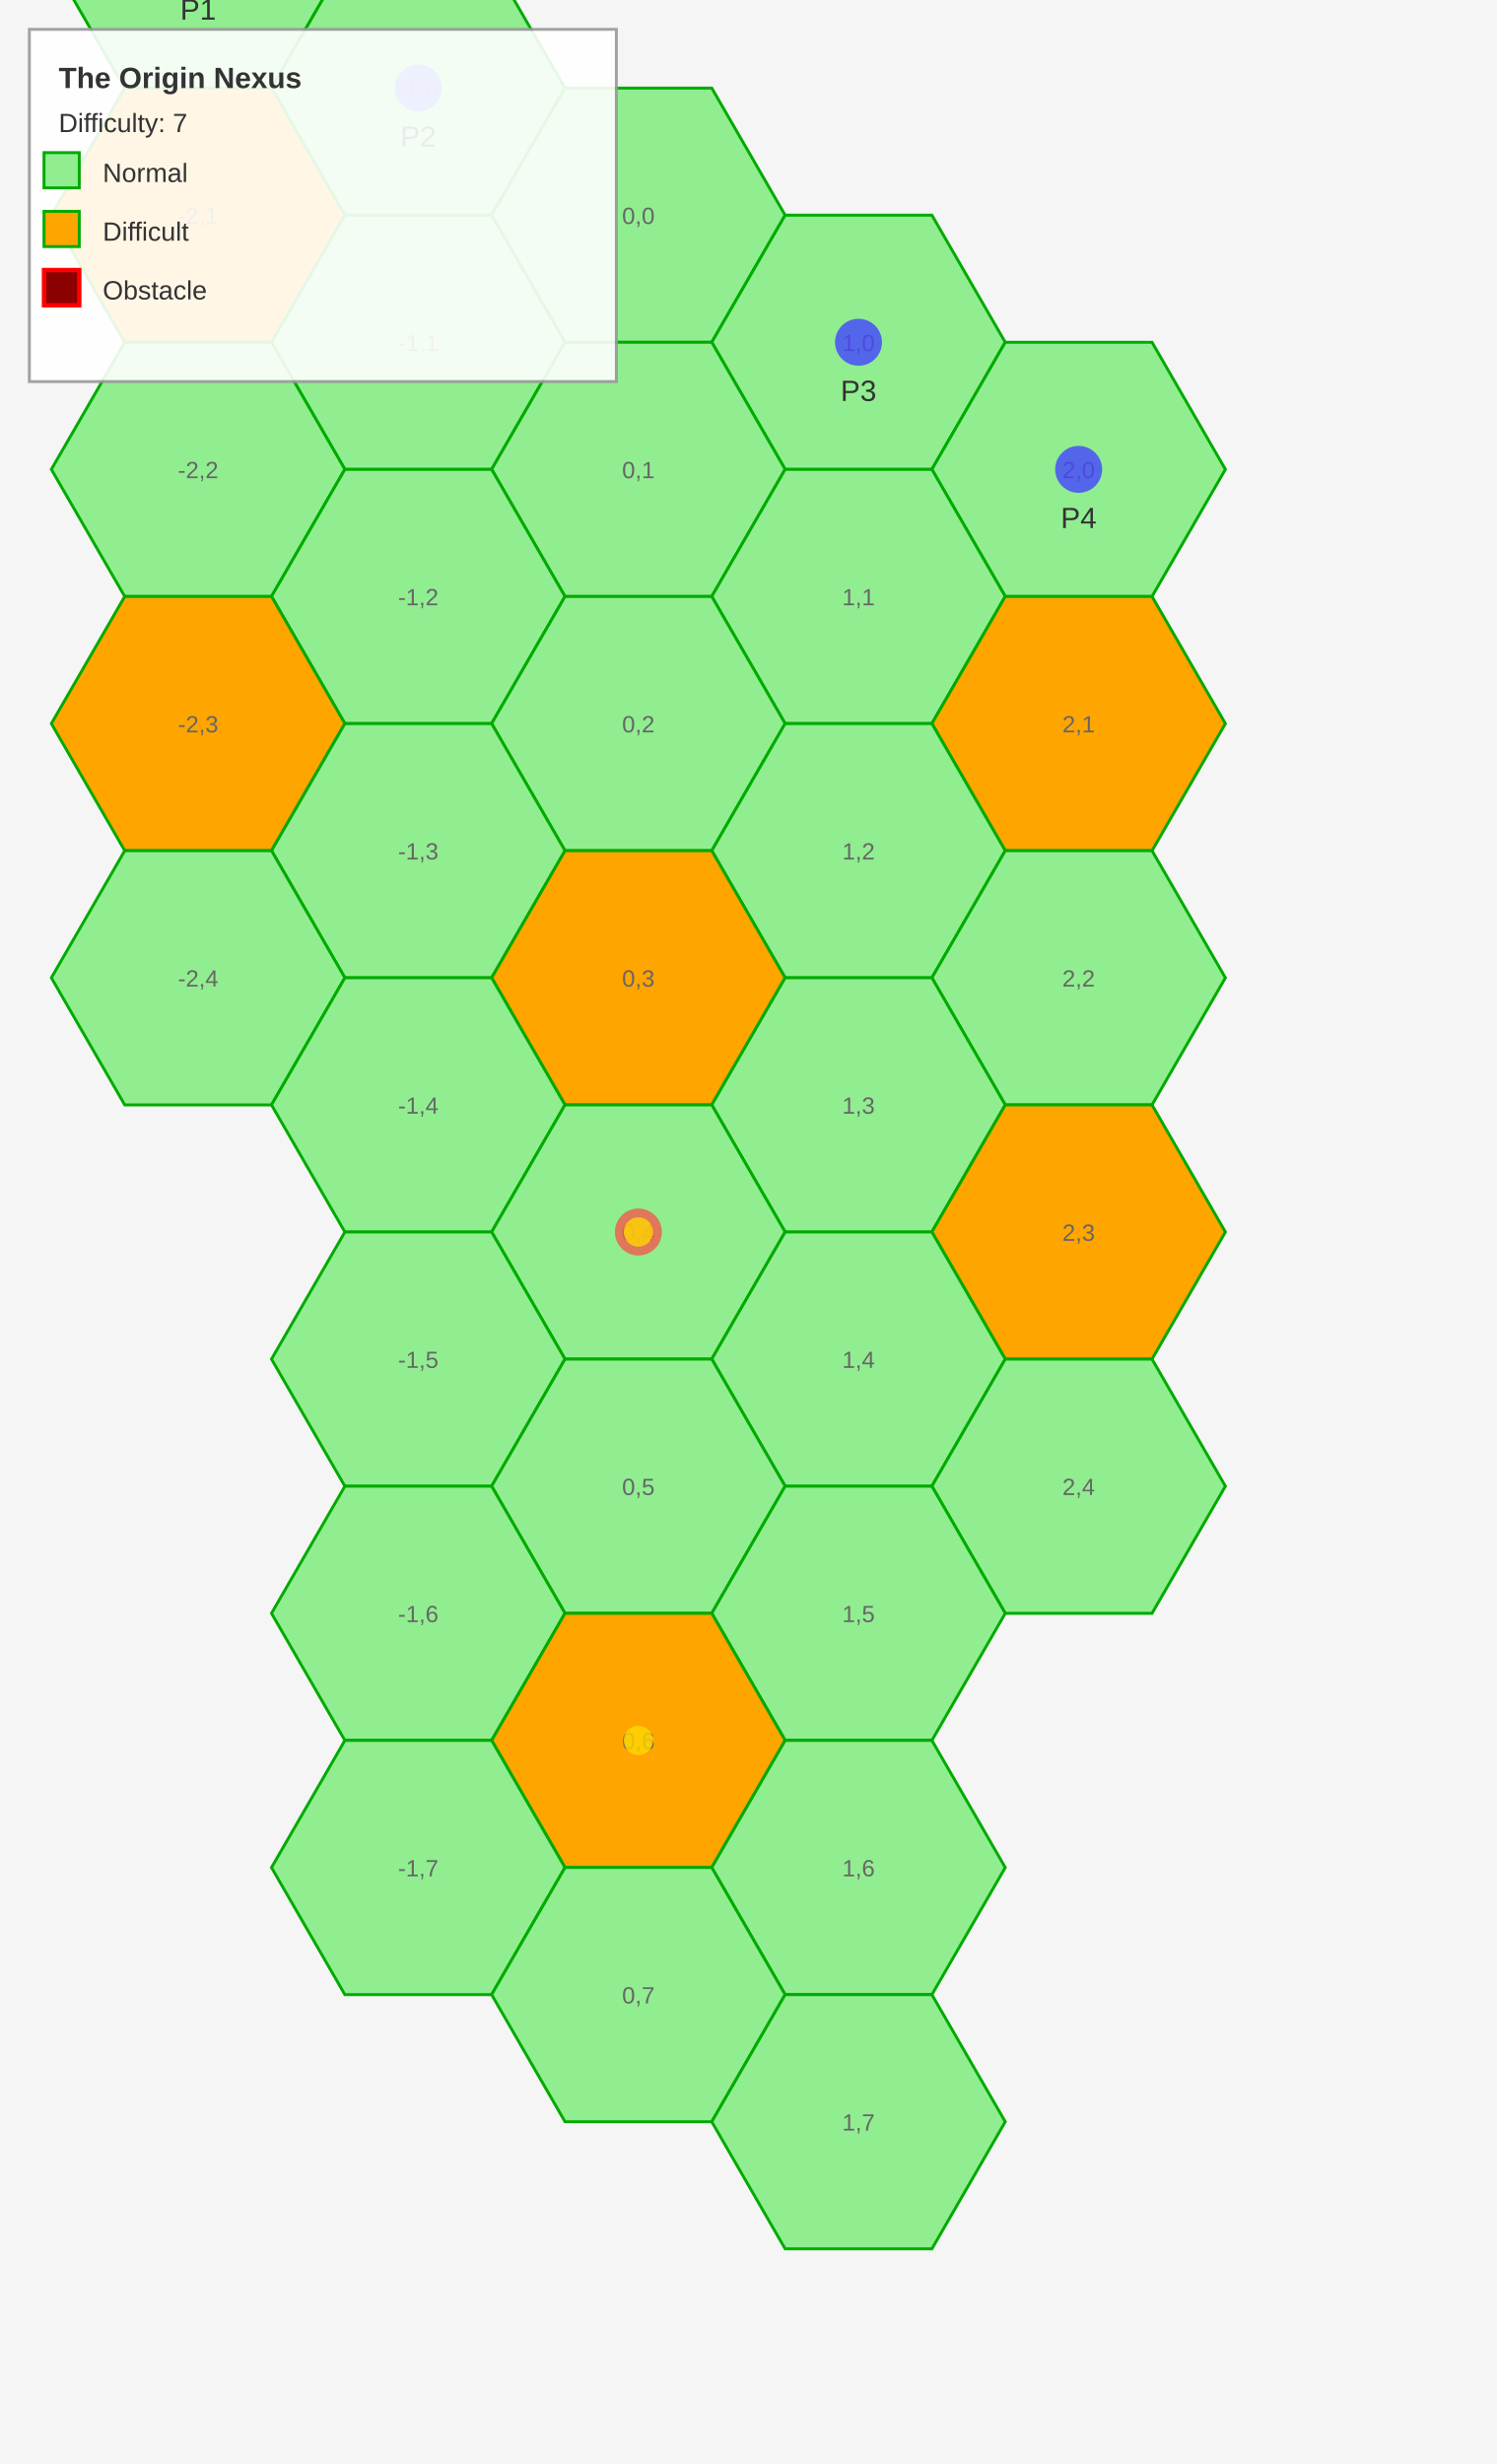
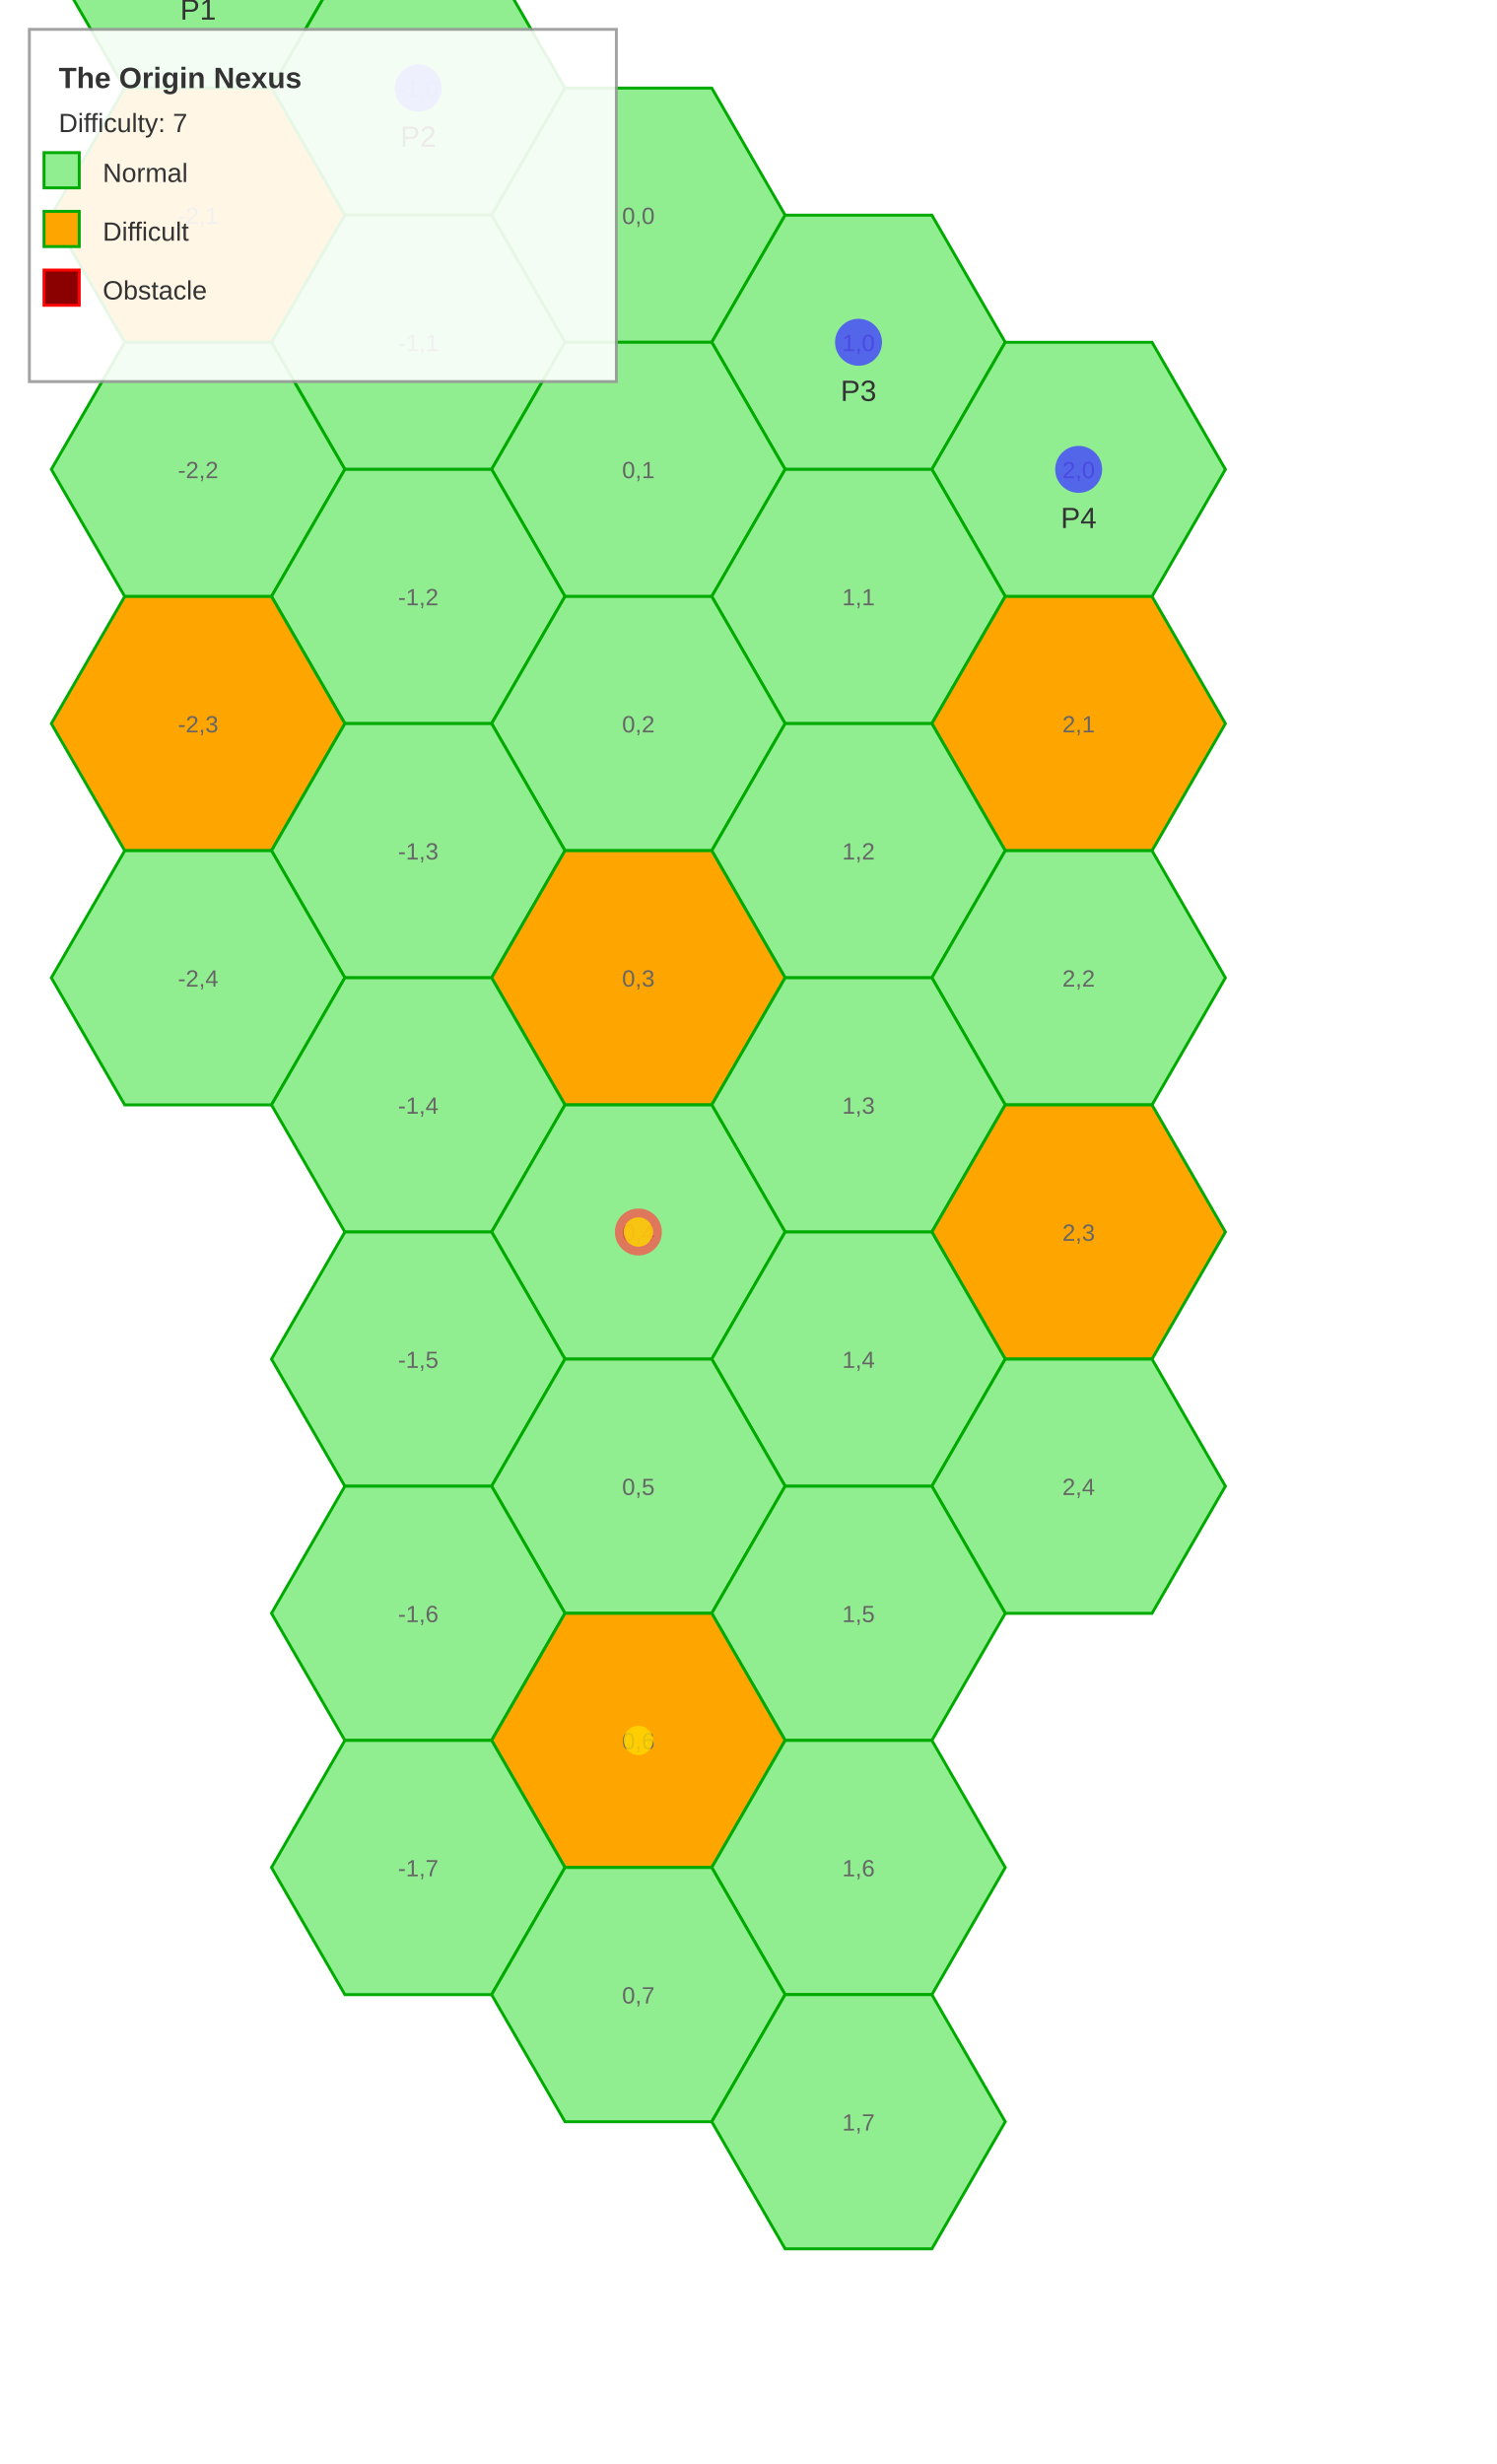
<svg xmlns="http://www.w3.org/2000/svg" width="510.0" height="839.423">
  <defs>
    <style>
.hex-normal { fill: #90EE90; stroke: #00AA00; stroke-width: 1; }
.hex-difficult { fill: #FFA500; stroke: #00AA00; stroke-width: 1; }
.hex-obstacle { fill: #8B0000; stroke: #FF0000; stroke-width: 1.5; }
- .hex-empty { fill: none; stroke: #00AA00; stroke-width: 0.5; opacity: 0.2; }
- .grid-line { stroke: #00AA00; stroke-width: 1; opacity: 0.3; }
- .monster { fill: #FF4444; opacity: 0.7; }
- .player { fill: #4444FF; opacity: 0.8; }
- .objective { fill: #FFD700; opacity: 0.9; }
.label { font-size: 10px; font-family: Arial; fill: #333; text-anchor: middle; }
.coord { font-size: 8px; font-family: Arial; fill: #666; text-anchor: middle; }
</style>
  </defs>
-   <rect width="510.0" height="839.423" fill="#F5F5F5" />
+   <rect width="510.0" height="839.423" fill="white" />
  <g id="map">
    <polygon points="117.5,-13.301 92.5,30 42.5,30.0 17.5,-13.301 42.5,-56.603 92.5,-56.603" class="hex-normal" />
    <text x="67.5" y="-10.301" class="coord">-2,0</text>
    <polygon points="192.5,30 167.5,73.301 117.5,73.301 92.5,30.0 117.5,-13.301 167.5,-13.301" class="hex-normal" />
    <text x="142.5" y="33" class="coord">-1,0</text>
    <polygon points="267.5,73.301 242.5,116.603 192.5,116.603 167.5,73.301 192.5,30 242.5,30" class="hex-normal" />
    <text x="217.5" y="76.301" class="coord">0,0</text>
    <polygon points="342.5,116.603 317.5,159.904 267.5,159.904 242.5,116.603 267.5,73.301 317.5,73.301" class="hex-normal" />
    <text x="292.5" y="119.603" class="coord">1,0</text>
    <polygon points="417.5,159.904 392.5,203.205 342.5,203.205 317.5,159.904 342.5,116.603 392.5,116.603" class="hex-normal" />
    <text x="367.5" y="162.904" class="coord">2,0</text>
    <polygon points="117.5,73.301 92.5,116.603 42.5,116.603 17.5,73.301 42.5,30 92.5,30" class="hex-difficult" />
    <text x="67.5" y="76.301" class="coord">-2,1</text>
    <polygon points="192.5,116.603 167.5,159.904 117.5,159.904 92.5,116.603 117.5,73.301 167.5,73.301" class="hex-normal" />
    <text x="142.5" y="119.603" class="coord">-1,1</text>
    <polygon points="267.5,159.904 242.5,203.205 192.5,203.205 167.5,159.904 192.5,116.603 242.5,116.603" class="hex-normal" />
    <text x="217.5" y="162.904" class="coord">0,1</text>
    <polygon points="342.5,203.205 317.5,246.506 267.5,246.506 242.5,203.205 267.5,159.904 317.5,159.904" class="hex-normal" />
    <text x="292.5" y="206.205" class="coord">1,1</text>
    <polygon points="417.5,246.506 392.5,289.808 342.5,289.808 317.5,246.506 342.5,203.205 392.5,203.205" class="hex-difficult" />
    <text x="367.5" y="249.506" class="coord">2,1</text>
    <polygon points="117.5,159.904 92.5,203.205 42.5,203.205 17.5,159.904 42.5,116.603 92.5,116.603" class="hex-normal" />
    <text x="67.5" y="162.904" class="coord">-2,2</text>
    <polygon points="192.5,203.205 167.5,246.506 117.5,246.506 92.5,203.205 117.5,159.904 167.5,159.904" class="hex-normal" />
    <text x="142.5" y="206.205" class="coord">-1,2</text>
    <polygon points="267.5,246.506 242.5,289.808 192.5,289.808 167.5,246.506 192.5,203.205 242.5,203.205" class="hex-normal" />
    <text x="217.5" y="249.506" class="coord">0,2</text>
    <polygon points="342.5,289.808 317.5,333.109 267.5,333.109 242.5,289.808 267.5,246.506 317.5,246.506" class="hex-normal" />
    <text x="292.5" y="292.808" class="coord">1,2</text>
    <polygon points="417.5,333.109 392.5,376.41 342.5,376.41 317.5,333.109 342.5,289.808 392.5,289.808" class="hex-normal" />
    <text x="367.5" y="336.109" class="coord">2,2</text>
    <polygon points="117.5,246.506 92.5,289.808 42.5,289.808 17.5,246.506 42.5,203.205 92.5,203.205" class="hex-difficult" />
    <text x="67.5" y="249.506" class="coord">-2,3</text>
    <polygon points="192.5,289.808 167.5,333.109 117.5,333.109 92.5,289.808 117.5,246.506 167.5,246.506" class="hex-normal" />
    <text x="142.5" y="292.808" class="coord">-1,3</text>
    <polygon points="267.5,333.109 242.5,376.41 192.5,376.41 167.5,333.109 192.5,289.808 242.5,289.808" class="hex-difficult" />
    <text x="217.5" y="336.109" class="coord">0,3</text>
    <polygon points="342.5,376.41 317.5,419.711 267.5,419.711 242.5,376.41 267.5,333.109 317.5,333.109" class="hex-normal" />
    <text x="292.5" y="379.41" class="coord">1,3</text>
    <polygon points="417.5,419.711 392.5,463.013 342.5,463.013 317.5,419.711 342.5,376.41 392.5,376.41" class="hex-difficult" />
    <text x="367.5" y="422.711" class="coord">2,3</text>
    <polygon points="117.5,333.109 92.5,376.41 42.5,376.41 17.5,333.109 42.5,289.808 92.5,289.808" class="hex-normal" />
    <text x="67.5" y="336.109" class="coord">-2,4</text>
    <polygon points="192.5,376.41 167.5,419.711 117.5,419.711 92.5,376.41 117.5,333.109 167.5,333.109" class="hex-normal" />
    <text x="142.5" y="379.41" class="coord">-1,4</text>
    <polygon points="267.5,419.711 242.5,463.013 192.5,463.013 167.5,419.711 192.5,376.41 242.5,376.41" class="hex-normal" />
    <text x="217.5" y="422.711" class="coord">0,4</text>
    <polygon points="342.5,463.013 317.5,506.314 267.5,506.314 242.5,463.013 267.5,419.711 317.5,419.711" class="hex-normal" />
    <text x="292.5" y="466.013" class="coord">1,4</text>
    <polygon points="417.5,506.314 392.5,549.615 342.5,549.615 317.5,506.314 342.5,463.013 392.5,463.013" class="hex-normal" />
    <text x="367.5" y="509.314" class="coord">2,4</text>
    <polygon points="192.5,463.013 167.5,506.314 117.5,506.314 92.5,463.013 117.5,419.711 167.5,419.711" class="hex-normal" />
    <text x="142.5" y="466.013" class="coord">-1,5</text>
    <polygon points="267.5,506.314 242.5,549.615 192.5,549.615 167.5,506.314 192.5,463.013 242.5,463.013" class="hex-normal" />
    <text x="217.5" y="509.314" class="coord">0,5</text>
    <polygon points="342.5,549.615 317.5,592.917 267.5,592.917 242.5,549.615 267.5,506.314 317.5,506.314" class="hex-normal" />
    <text x="292.5" y="552.615" class="coord">1,5</text>
    <polygon points="192.5,549.615 167.5,592.917 117.5,592.917 92.5,549.615 117.5,506.314 167.5,506.314" class="hex-normal" />
    <text x="142.5" y="552.615" class="coord">-1,6</text>
    <polygon points="267.5,592.917 242.5,636.218 192.5,636.218 167.5,592.917 192.5,549.615 242.5,549.615" class="hex-difficult" />
    <text x="217.5" y="595.917" class="coord">0,6</text>
    <polygon points="342.5,636.218 317.5,679.519 267.5,679.519 242.5,636.218 267.5,592.917 317.5,592.917" class="hex-normal" />
    <text x="292.5" y="639.218" class="coord">1,6</text>
    <polygon points="192.5,636.218 167.5,679.519 117.5,679.519 92.5,636.218 117.5,592.917 167.5,592.917" class="hex-normal" />
    <text x="142.5" y="639.218" class="coord">-1,7</text>
    <polygon points="267.5,679.519 242.5,722.82 192.5,722.82 167.5,679.519 192.5,636.218 242.5,636.218" class="hex-normal" />
    <text x="217.5" y="682.519" class="coord">0,7</text>
    <polygon points="342.5,722.82 317.5,766.122 267.5,766.122 242.5,722.82 267.5,679.519 317.5,679.519" class="hex-normal" />
    <text x="292.5" y="725.82" class="coord">1,7</text>
  </g>
  <g id="starting-positions">
-     <circle cx="67.5" cy="-13.301" r="8" class="player" />
+     <circle cx="67.5" cy="-13.301" r="8" fill="#4444FF" opacity="0.8" />
    <text x="67.5" y="6.699" class="label">P1</text>
-     <circle cx="142.5" cy="30" r="8" class="player" />
+     <circle cx="142.5" cy="30" r="8" fill="#4444FF" opacity="0.8" />
    <text x="142.5" y="50" class="label">P2</text>
-     <circle cx="292.5" cy="116.603" r="8" class="player" />
+     <circle cx="292.5" cy="116.603" r="8" fill="#4444FF" opacity="0.8" />
    <text x="292.5" y="136.603" class="label">P3</text>
-     <circle cx="367.5" cy="159.904" r="8" class="player" />
+     <circle cx="367.5" cy="159.904" r="8" fill="#4444FF" opacity="0.8" />
    <text x="367.5" y="179.904" class="label">P4</text>
  </g>
  <g id="monsters">
-     <circle cx="217.5" cy="419.711" r="8" class="monster" />
+     <circle cx="217.5" cy="419.711" r="8" fill="#FF4444" opacity="0.7" />
  </g>
  <g id="objectives">
</g>
  <g id="treasures">
-     <star points="217.5,412.711 220.5,417.711 224.5,417.711 221.5,420.711 222.5,425.711 217.5,422.711 212.5,425.711 213.5,420.711 210.5,417.711 214.5,417.711" fill="#FFD700" />
    <circle cx="217.5" cy="419.711" r="5" fill="#FFD700" opacity="0.8" />
-     <star points="217.5,585.917 220.5,590.917 224.5,590.917 221.5,593.917 222.5,598.917 217.5,595.917 212.5,598.917 213.5,593.917 210.5,590.917 214.5,590.917" fill="#FFD700" />
    <circle cx="217.5" cy="592.917" r="5" fill="#FFD700" opacity="0.8" />
  </g>
  <g id="legend">
    <rect x="10" y="10" width="200" height="120" fill="white" stroke="#999" stroke-width="1" opacity="0.9" />
    <text x="20" y="30" class="label" style="text-anchor: start; font-weight: bold;">The Origin Nexus</text>
    <text x="20" y="45" class="label" style="text-anchor: start; font-size: 9px;">Difficulty: 7</text>
-     <rect x="15" y="52" width="12" height="12" class="hex-normal" />
+     <rect x="15" y="52" width="12" height="12" fill="#90EE90" stroke="#00AA00" />
    <text x="35" y="62" class="label" style="text-anchor: start; font-size: 9px;">Normal</text>
-     <rect x="15" y="72" width="12" height="12" class="hex-difficult" />
+     <rect x="15" y="72" width="12" height="12" fill="#FFA500" stroke="#00AA00" />
    <text x="35" y="82" class="label" style="text-anchor: start; font-size: 9px;">Difficult</text>
-     <rect x="15" y="92" width="12" height="12" class="hex-obstacle" />
+     <rect x="15" y="92" width="12" height="12" fill="#8B0000" stroke="#FF0000" />
    <text x="35" y="102" class="label" style="text-anchor: start; font-size: 9px;">Obstacle</text>
  </g>
</svg>
